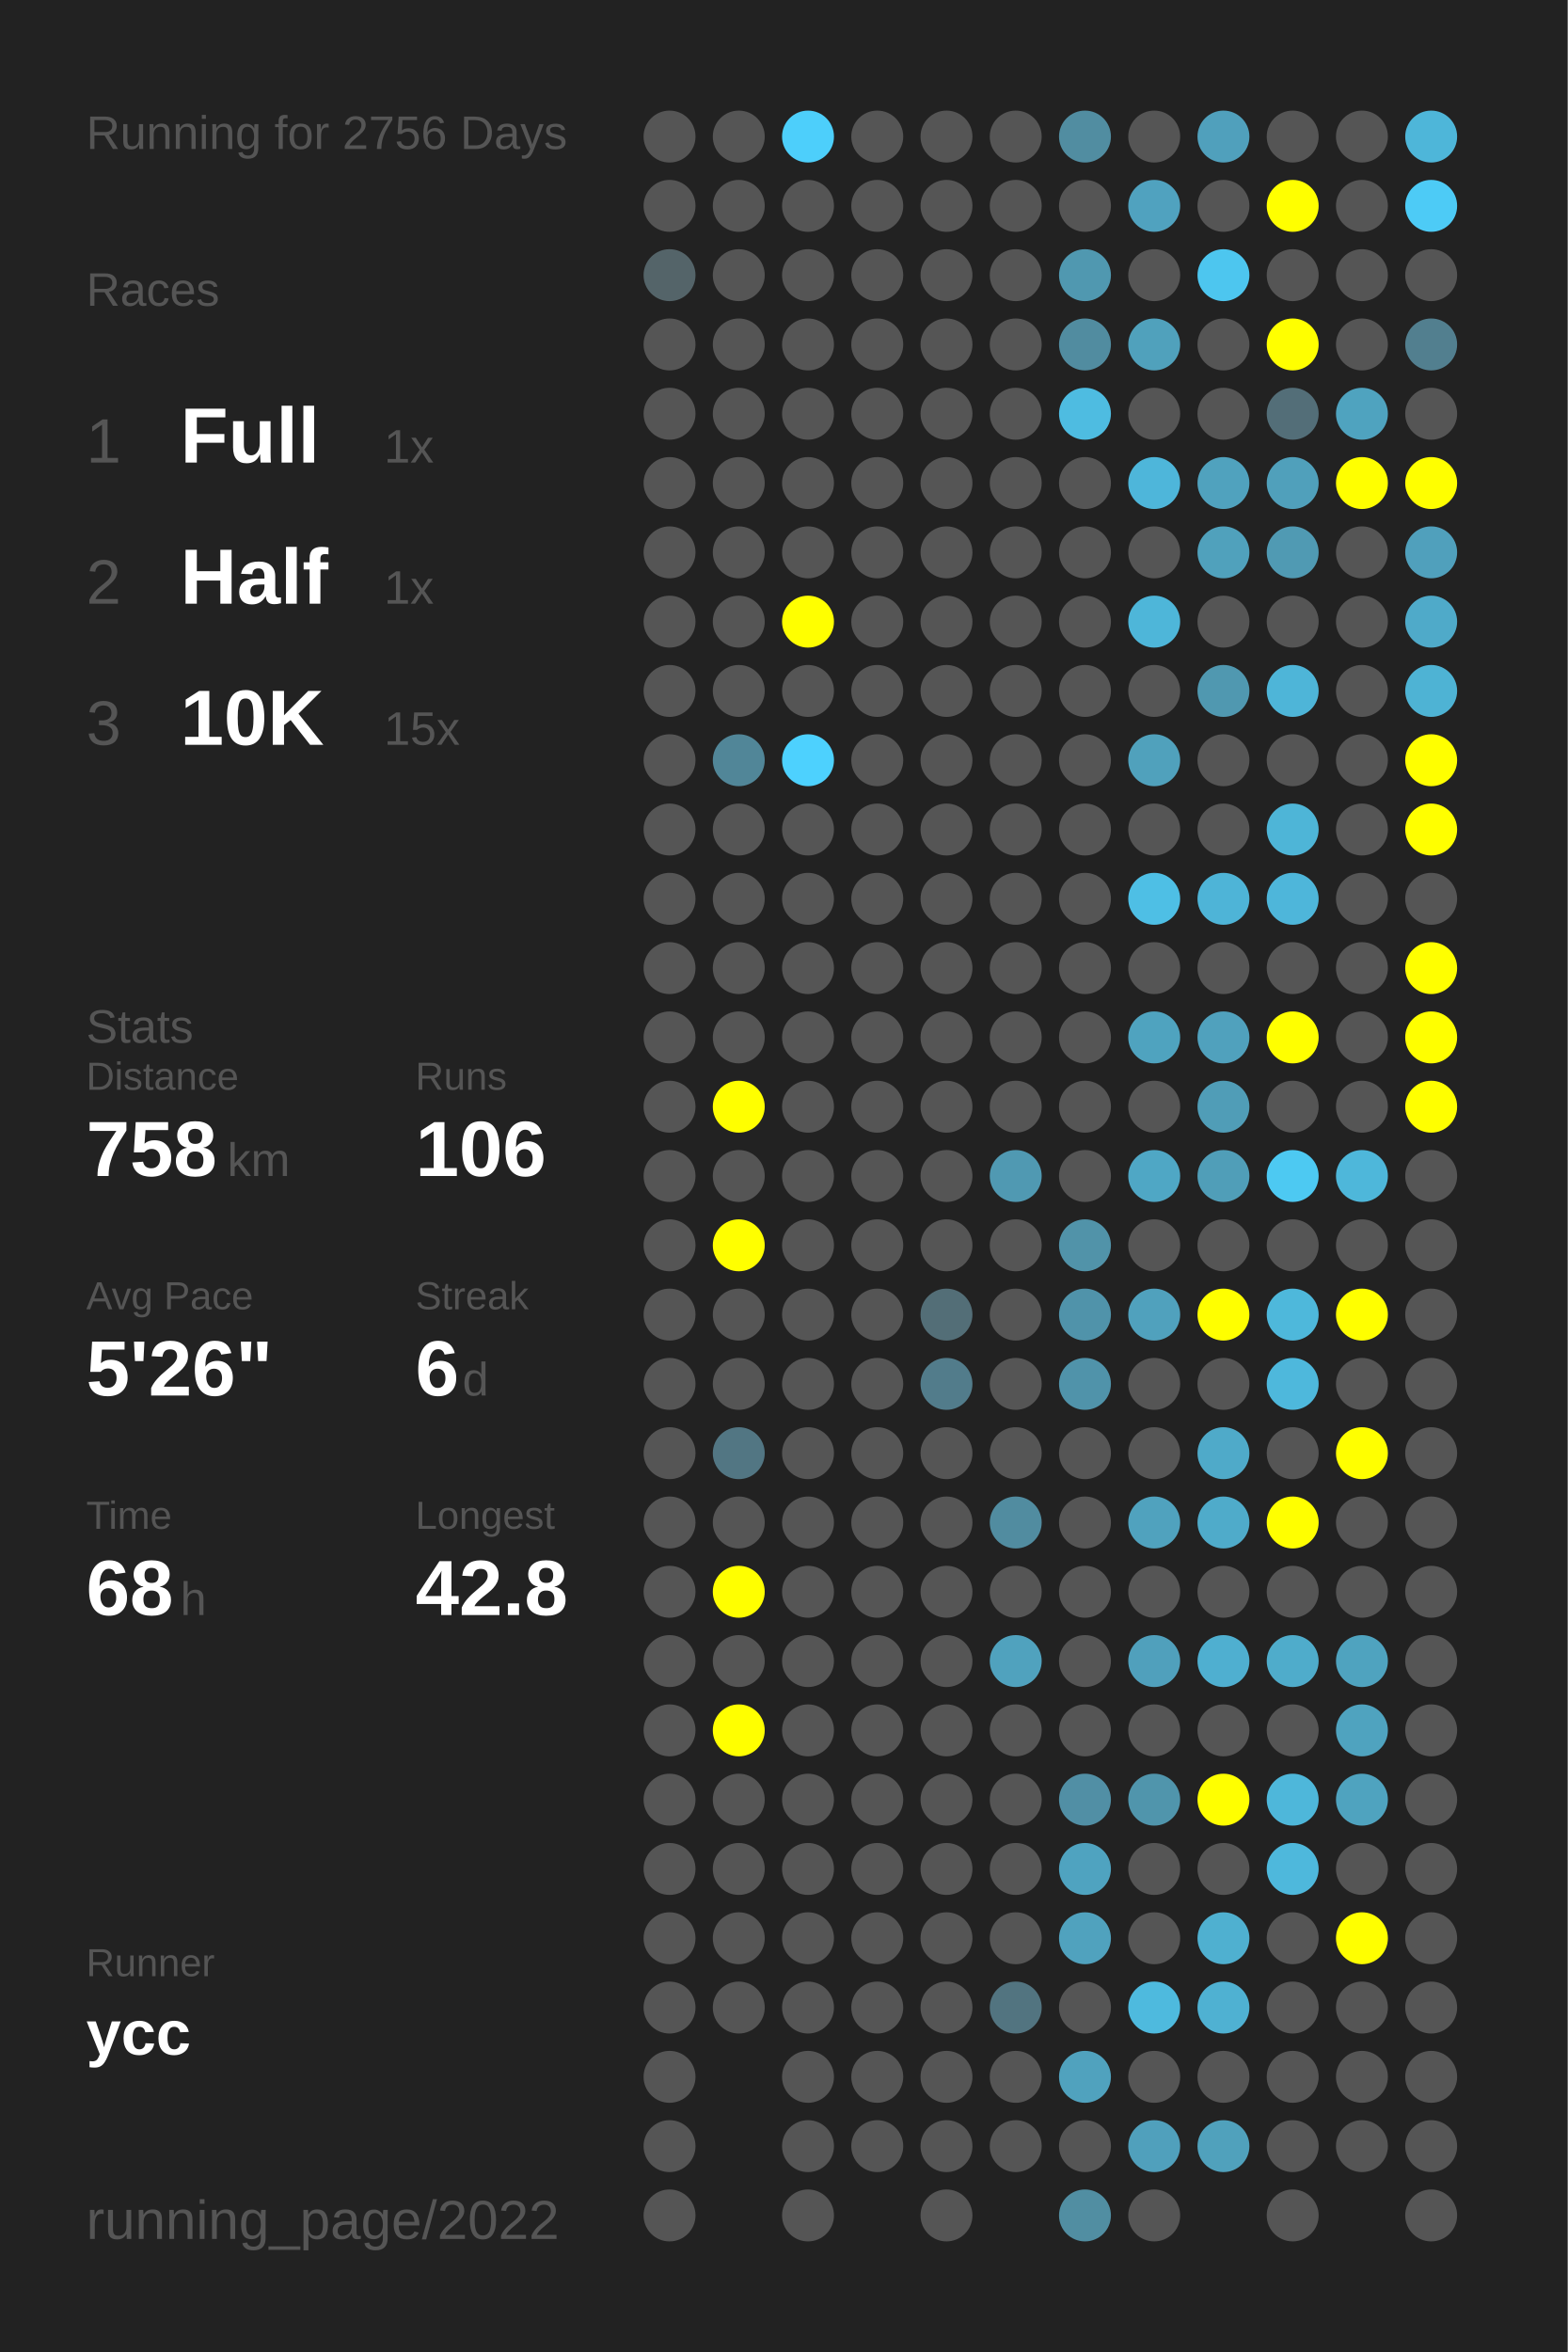
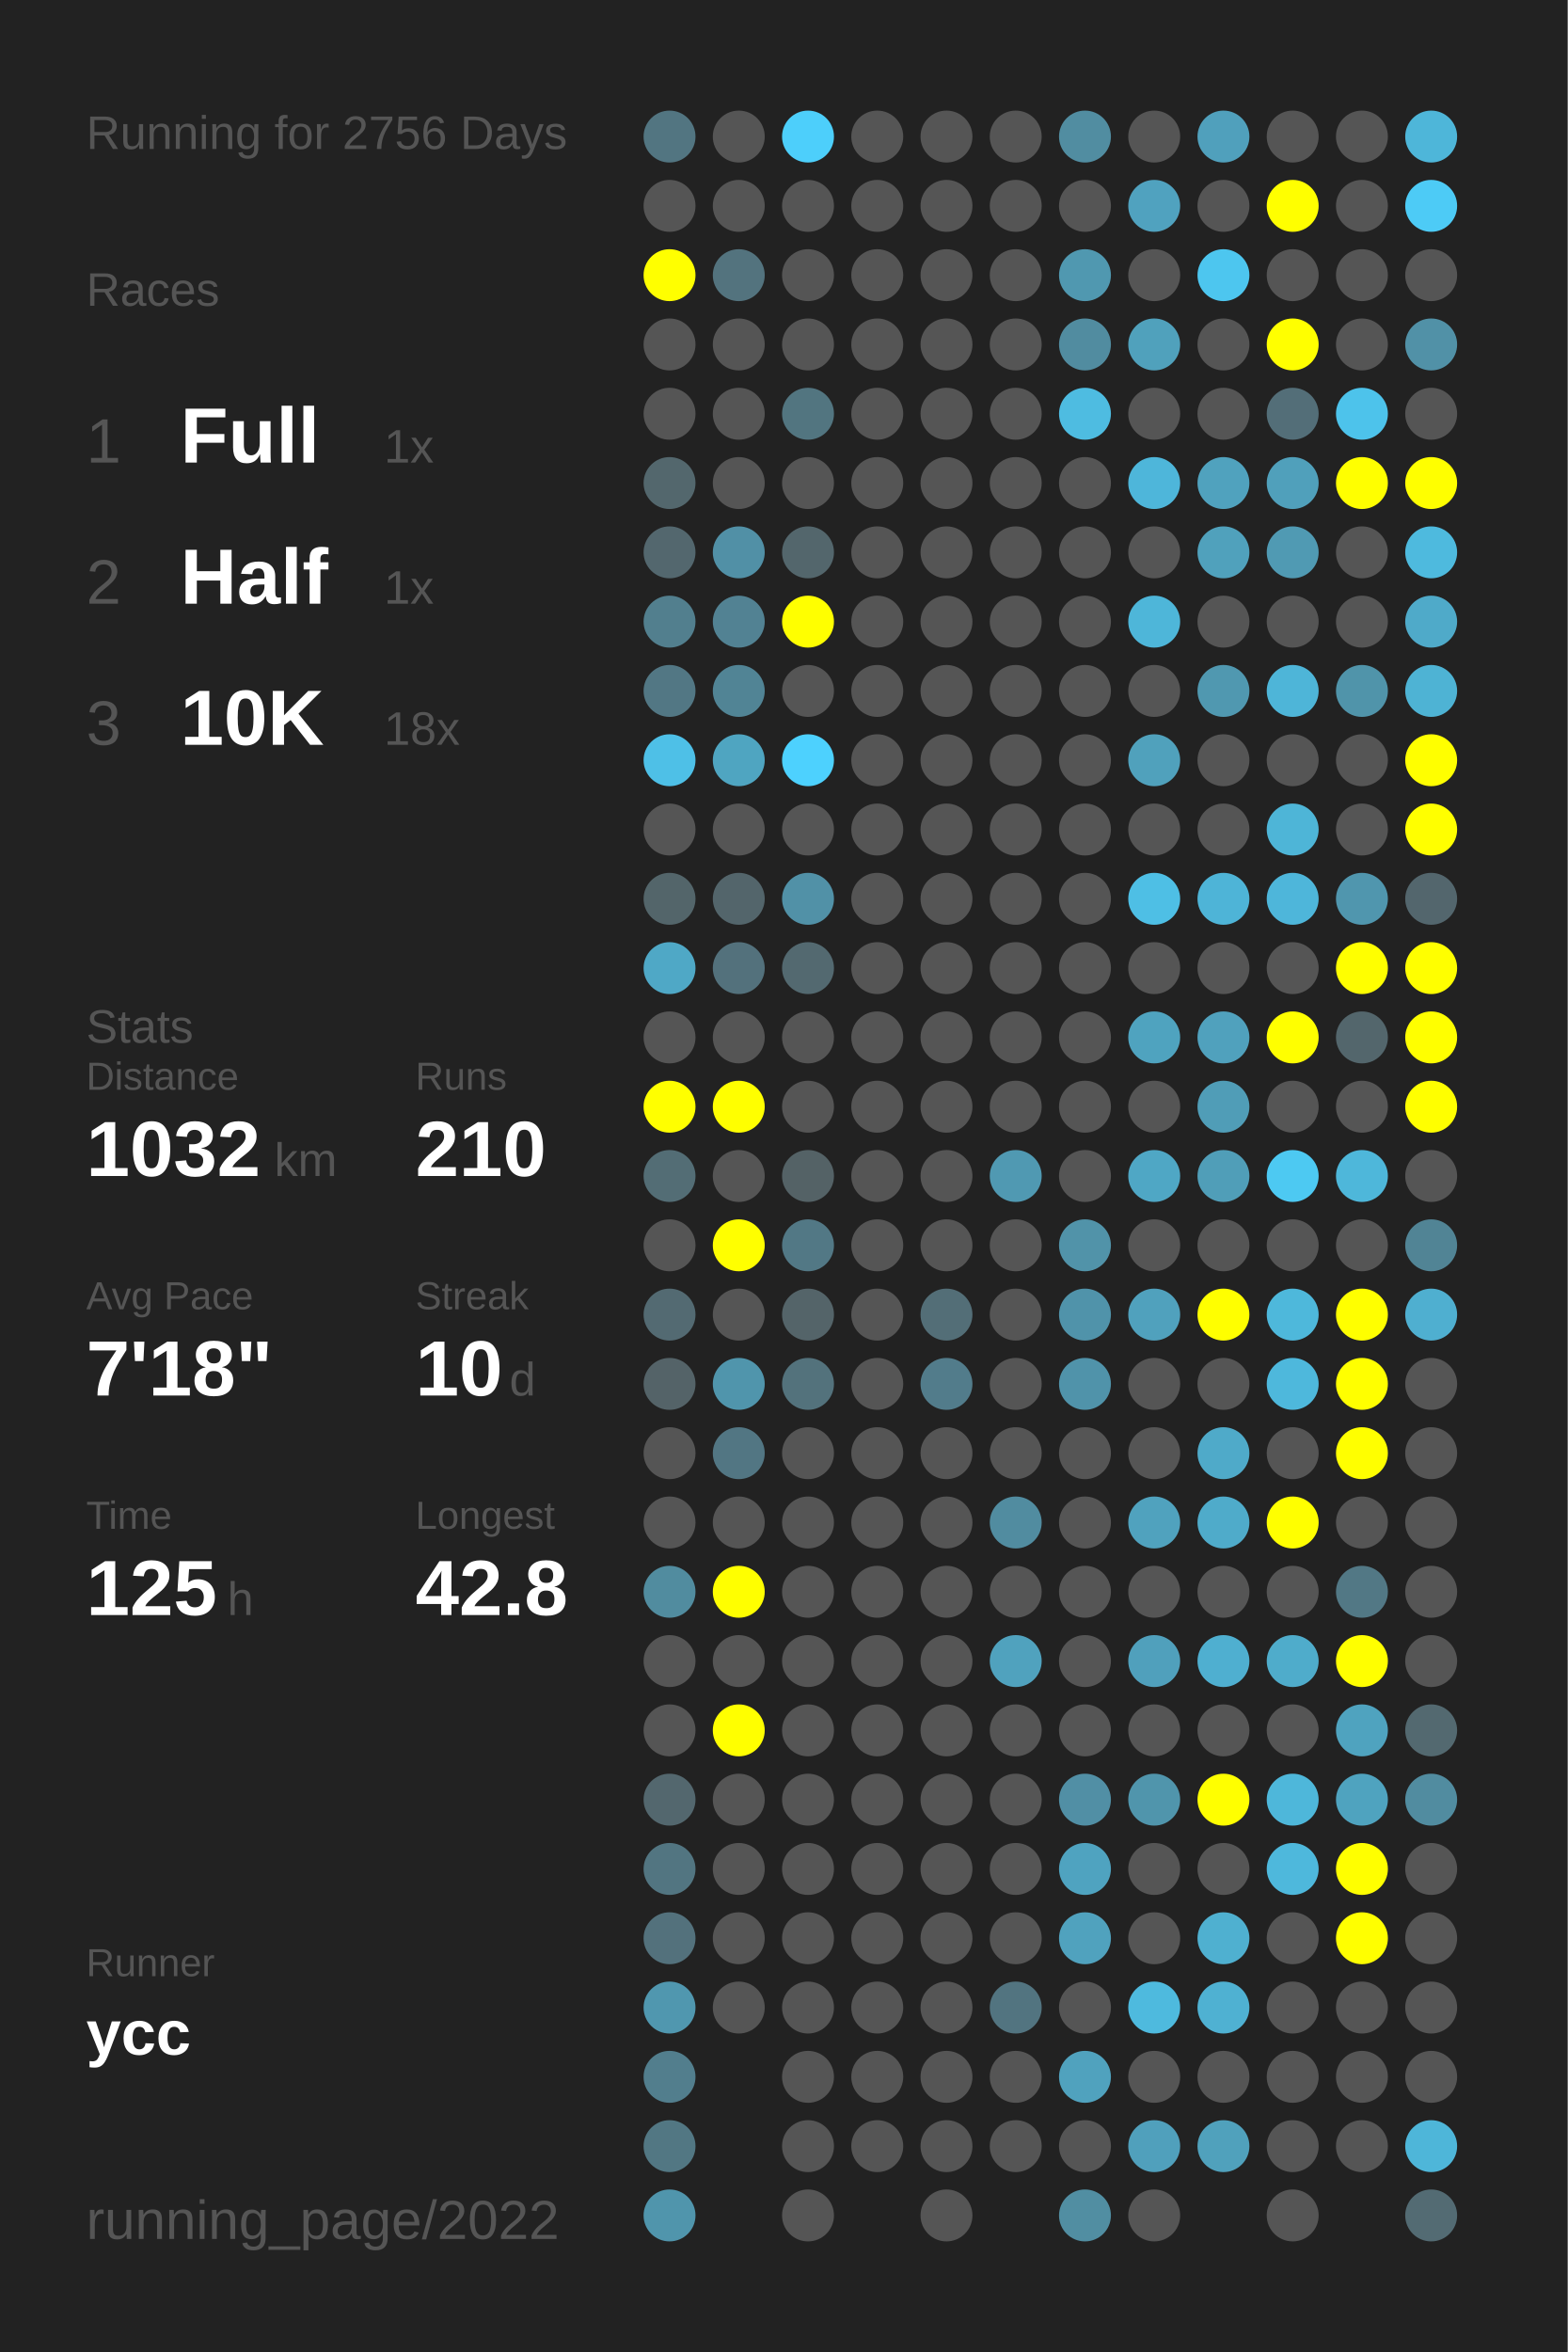
<svg xmlns="http://www.w3.org/2000/svg" baseProfile="full" height="300mm" version="1.1" viewBox="0,0,200,300" width="200mm">
  <defs />
  <rect fill="#222222" height="300" width="200" x="0" y="0" />
  <text fill="#555555" style="font-size:6px; font-family:Arial;" x="11" y="19">Running for 2756 Days</text>
  <text fill="#555555" style="font-size:6px; font-family:Arial;" x="11" y="39">Races</text>
  <text fill="#555555" style="font-size:8px; font-family:Arial;" x="11" y="59">1</text>
  <text fill="#FFFFFF" style="font-size:10px; font-family:Arial; font-weight:bold;" x="23" y="59">Full</text>
  <text fill="#555555" style="font-size:6px; font-family:Arial;" x="49" y="59">1x</text>
  <text fill="#555555" style="font-size:8px; font-family:Arial;" x="11" y="77">2</text>
  <text fill="#FFFFFF" style="font-size:10px; font-family:Arial; font-weight:bold;" x="23" y="77">Half</text>
  <text fill="#555555" style="font-size:6px; font-family:Arial;" x="49" y="77">1x</text>
  <text fill="#555555" style="font-size:8px; font-family:Arial;" x="11" y="95">3</text>
  <text fill="#FFFFFF" style="font-size:10px; font-family:Arial; font-weight:bold;" x="23" y="95">10K</text>
-   <text fill="#555555" style="font-size:6px; font-family:Arial;" x="49" y="95">15x</text>
+   <text fill="#555555" style="font-size:6px; font-family:Arial;" x="49" y="95">18x</text>
  <text fill="#555555" style="font-size:6px; font-family:Arial;" x="11" y="133">Stats</text>
  <text fill="#555555" style="font-size:5px; font-family:Arial;" x="11" y="139">Distance</text>
-   <text fill="#FFFFFF" style="font-size:10px; font-family:Arial; font-weight:bold;" x="11" y="150">758</text>
-   <text fill="#555555" style="font-size:6px; font-family:Arial;" x="29" y="150">km</text>
+   <text fill="#FFFFFF" style="font-size:10px; font-family:Arial; font-weight:bold;" x="11" y="150">1032</text>
+   <text fill="#555555" style="font-size:6px; font-family:Arial;" x="35" y="150">km</text>
  <text fill="#555555" style="font-size:5px; font-family:Arial;" x="53" y="139">Runs</text>
-   <text fill="#FFFFFF" style="font-size:10px; font-family:Arial; font-weight:bold;" x="53" y="150">106</text>
+   <text fill="#FFFFFF" style="font-size:10px; font-family:Arial; font-weight:bold;" x="53" y="150">210</text>
  <text fill="#555555" style="font-size:5px; font-family:Arial;" x="11" y="167">Avg Pace</text>
-   <text fill="#FFFFFF" style="font-size:10px; font-family:Arial; font-weight:bold;" x="11" y="178">5'26"</text>
+   <text fill="#FFFFFF" style="font-size:10px; font-family:Arial; font-weight:bold;" x="11" y="178">7'18"</text>
  <text fill="#555555" style="font-size:5px; font-family:Arial;" x="53" y="167">Streak</text>
-   <text fill="#FFFFFF" style="font-size:10px; font-family:Arial; font-weight:bold;" x="53" y="178">6</text>
-   <text fill="#555555" style="font-size:6px; font-family:Arial;" x="59" y="178">d</text>
+   <text fill="#FFFFFF" style="font-size:10px; font-family:Arial; font-weight:bold;" x="53" y="178">10</text>
+   <text fill="#555555" style="font-size:6px; font-family:Arial;" x="65" y="178">d</text>
  <text fill="#555555" style="font-size:5px; font-family:Arial;" x="11" y="195">Time</text>
-   <text fill="#FFFFFF" style="font-size:10px; font-family:Arial; font-weight:bold;" x="11" y="206">68</text>
-   <text fill="#555555" style="font-size:6px; font-family:Arial;" x="23" y="206">h</text>
+   <text fill="#FFFFFF" style="font-size:10px; font-family:Arial; font-weight:bold;" x="11" y="206">125</text>
+   <text fill="#555555" style="font-size:6px; font-family:Arial;" x="29" y="206">h</text>
  <text fill="#555555" style="font-size:5px; font-family:Arial;" x="53" y="195">Longest</text>
  <text fill="#FFFFFF" style="font-size:10px; font-family:Arial; font-weight:bold;" x="53" y="206">42.8</text>
  <text fill="#555555" style="font-size:5px; font-family:Arial;" x="11" y="252.065">Runner</text>
  <text fill="#FFFFFF" style="font-size:8px; font-family:Arial; font-weight:bold;" x="11" y="262.065">ycc</text>
  <text fill="#555555" style="font-size:7px; font-family:Arial;" x="11" y="285.581">running_page/2022</text>
-   <circle cx="85.417" cy="17.419" fill="#555555" r="3.312" />
+   <circle cx="85.417" cy="17.419" fill="#527581" r="3.312" />
  <circle cx="85.417" cy="26.258" fill="#555555" r="3.312" />
-   <circle cx="85.417" cy="35.097" fill="#546469" r="3.312" />
+   <circle cx="85.417" cy="35.097" fill="#FFFF00" r="3.312" />
  <circle cx="85.417" cy="43.935" fill="#555555" r="3.312" />
  <circle cx="85.417" cy="52.774" fill="#555555" r="3.312" />
-   <circle cx="85.417" cy="61.613" fill="#555555" r="3.312" />
-   <circle cx="85.417" cy="70.452" fill="#555555" r="3.312" />
-   <circle cx="85.417" cy="79.29" fill="#555555" r="3.312" />
-   <circle cx="85.417" cy="88.129" fill="#555555" r="3.312" />
-   <circle cx="85.417" cy="96.968" fill="#555555" r="3.312" />
+   <circle cx="85.417" cy="61.613" fill="#53676d" r="3.312" />
+   <circle cx="85.417" cy="70.452" fill="#53676e" r="3.312" />
+   <circle cx="85.417" cy="79.29" fill="#527f8e" r="3.312" />
+   <circle cx="85.417" cy="88.129" fill="#527784" r="3.312" />
+   <circle cx="85.417" cy="96.968" fill="#4ec0e7" r="3.312" />
  <circle cx="85.417" cy="105.806" fill="#555555" r="3.312" />
-   <circle cx="85.417" cy="114.645" fill="#555555" r="3.312" />
-   <circle cx="85.417" cy="123.484" fill="#555555" r="3.312" />
+   <circle cx="85.417" cy="114.645" fill="#53656a" r="3.312" />
+   <circle cx="85.417" cy="123.484" fill="#4fa8c6" r="3.312" />
  <circle cx="85.417" cy="132.323" fill="#555555" r="3.312" />
-   <circle cx="85.417" cy="141.161" fill="#555555" r="3.312" />
-   <circle cx="85.417" cy="150" fill="#555555" r="3.312" />
+   <circle cx="85.417" cy="141.161" fill="#FFFF00" r="3.312" />
+   <circle cx="85.417" cy="150" fill="#536d75" r="3.312" />
  <circle cx="85.417" cy="158.839" fill="#555555" r="3.312" />
-   <circle cx="85.417" cy="167.677" fill="#555555" r="3.312" />
-   <circle cx="85.417" cy="176.516" fill="#555555" r="3.312" />
+   <circle cx="85.417" cy="167.677" fill="#536a72" r="3.312" />
+   <circle cx="85.417" cy="176.516" fill="#546368" r="3.312" />
  <circle cx="85.417" cy="185.355" fill="#555555" r="3.312" />
  <circle cx="85.417" cy="194.194" fill="#555555" r="3.312" />
-   <circle cx="85.417" cy="203.032" fill="#555555" r="3.312" />
+   <circle cx="85.417" cy="203.032" fill="#518c9f" r="3.312" />
  <circle cx="85.417" cy="211.871" fill="#555555" r="3.312" />
  <circle cx="85.417" cy="220.71" fill="#555555" r="3.312" />
-   <circle cx="85.417" cy="229.548" fill="#555555" r="3.312" />
-   <circle cx="85.417" cy="238.387" fill="#555555" r="3.312" />
-   <circle cx="85.417" cy="247.226" fill="#555555" r="3.312" />
-   <circle cx="85.417" cy="256.065" fill="#555555" r="3.312" />
-   <circle cx="85.417" cy="264.903" fill="#555555" r="3.312" />
-   <circle cx="85.417" cy="273.742" fill="#555555" r="3.312" />
-   <circle cx="85.417" cy="282.581" fill="#555555" r="3.312" />
+   <circle cx="85.417" cy="229.548" fill="#53676e" r="3.312" />
+   <circle cx="85.417" cy="238.387" fill="#527581" r="3.312" />
+   <circle cx="85.417" cy="247.226" fill="#53717c" r="3.312" />
+   <circle cx="85.417" cy="256.065" fill="#5097af" r="3.312" />
+   <circle cx="85.417" cy="264.903" fill="#527e8d" r="3.312" />
+   <circle cx="85.417" cy="273.742" fill="#527783" r="3.312" />
+   <circle cx="85.417" cy="282.581" fill="#5095ac" r="3.312" />
  <circle cx="94.25" cy="17.419" fill="#555555" r="3.312" />
  <circle cx="94.25" cy="26.258" fill="#555555" r="3.312" />
-   <circle cx="94.25" cy="35.097" fill="#555555" r="3.312" />
+   <circle cx="94.25" cy="35.097" fill="#53737e" r="3.312" />
  <circle cx="94.25" cy="43.935" fill="#555555" r="3.312" />
  <circle cx="94.25" cy="52.774" fill="#555555" r="3.312" />
  <circle cx="94.25" cy="61.613" fill="#555555" r="3.312" />
-   <circle cx="94.25" cy="70.452" fill="#555555" r="3.312" />
-   <circle cx="94.25" cy="79.29" fill="#555555" r="3.312" />
-   <circle cx="94.25" cy="88.129" fill="#555555" r="3.312" />
-   <circle cx="94.25" cy="96.968" fill="#518698" r="3.312" />
+   <circle cx="94.25" cy="70.452" fill="#5190a6" r="3.312" />
+   <circle cx="94.25" cy="79.29" fill="#528293" r="3.312" />
+   <circle cx="94.25" cy="88.129" fill="#518495" r="3.312" />
+   <circle cx="94.25" cy="96.968" fill="#4fa5c1" r="3.312" />
  <circle cx="94.25" cy="105.806" fill="#555555" r="3.312" />
-   <circle cx="94.25" cy="114.645" fill="#555555" r="3.312" />
-   <circle cx="94.25" cy="123.484" fill="#555555" r="3.312" />
+   <circle cx="94.25" cy="114.645" fill="#53656b" r="3.312" />
+   <circle cx="94.25" cy="123.484" fill="#53717c" r="3.312" />
  <circle cx="94.25" cy="132.323" fill="#555555" r="3.312" />
  <circle cx="94.25" cy="141.161" fill="#FFFF00" r="3.312" />
  <circle cx="94.25" cy="150" fill="#555555" r="3.312" />
  <circle cx="94.25" cy="158.839" fill="#FFFF00" r="3.312" />
  <circle cx="94.25" cy="167.677" fill="#555555" r="3.312" />
-   <circle cx="94.25" cy="176.516" fill="#555555" r="3.312" />
+   <circle cx="94.25" cy="176.516" fill="#5095ac" r="3.312" />
  <circle cx="94.25" cy="185.355" fill="#527683" r="3.312" />
  <circle cx="94.25" cy="194.194" fill="#555555" r="3.312" />
  <circle cx="94.25" cy="203.032" fill="#FFFF00" r="3.312" />
  <circle cx="94.25" cy="211.871" fill="#555555" r="3.312" />
  <circle cx="94.25" cy="220.71" fill="#FFFF00" r="3.312" />
  <circle cx="94.25" cy="229.548" fill="#555555" r="3.312" />
  <circle cx="94.25" cy="238.387" fill="#555555" r="3.312" />
  <circle cx="94.25" cy="247.226" fill="#555555" r="3.312" />
  <circle cx="94.25" cy="256.065" fill="#555555" r="3.312" />
  <circle cx="103.083" cy="17.419" fill="#4dcffb" r="3.312" />
  <circle cx="103.083" cy="26.258" fill="#555555" r="3.312" />
  <circle cx="103.083" cy="35.097" fill="#555555" r="3.312" />
  <circle cx="103.083" cy="43.935" fill="#555555" r="3.312" />
-   <circle cx="103.083" cy="52.774" fill="#555555" r="3.312" />
+   <circle cx="103.083" cy="52.774" fill="#527580" r="3.312" />
  <circle cx="103.083" cy="61.613" fill="#555555" r="3.312" />
-   <circle cx="103.083" cy="70.452" fill="#555555" r="3.312" />
+   <circle cx="103.083" cy="70.452" fill="#53666c" r="3.312" />
  <circle cx="103.083" cy="79.29" fill="#FFFF00" r="3.312" />
  <circle cx="103.083" cy="88.129" fill="#555555" r="3.312" />
  <circle cx="103.083" cy="96.968" fill="#4dd1fe" r="3.312" />
  <circle cx="103.083" cy="105.806" fill="#555555" r="3.312" />
-   <circle cx="103.083" cy="114.645" fill="#555555" r="3.312" />
-   <circle cx="103.083" cy="123.484" fill="#555555" r="3.312" />
+   <circle cx="103.083" cy="114.645" fill="#5191a7" r="3.312" />
+   <circle cx="103.083" cy="123.484" fill="#536970" r="3.312" />
  <circle cx="103.083" cy="132.323" fill="#555555" r="3.312" />
  <circle cx="103.083" cy="141.161" fill="#555555" r="3.312" />
-   <circle cx="103.083" cy="150" fill="#555555" r="3.312" />
-   <circle cx="103.083" cy="158.839" fill="#555555" r="3.312" />
-   <circle cx="103.083" cy="167.677" fill="#555555" r="3.312" />
-   <circle cx="103.083" cy="176.516" fill="#555555" r="3.312" />
+   <circle cx="103.083" cy="150" fill="#546266" r="3.312" />
+   <circle cx="103.083" cy="158.839" fill="#527885" r="3.312" />
+   <circle cx="103.083" cy="167.677" fill="#546469" r="3.312" />
+   <circle cx="103.083" cy="176.516" fill="#53727c" r="3.312" />
  <circle cx="103.083" cy="185.355" fill="#555555" r="3.312" />
  <circle cx="103.083" cy="194.194" fill="#555555" r="3.312" />
  <circle cx="103.083" cy="203.032" fill="#555555" r="3.312" />
  <circle cx="103.083" cy="211.871" fill="#555555" r="3.312" />
  <circle cx="103.083" cy="220.71" fill="#555555" r="3.312" />
  <circle cx="103.083" cy="229.548" fill="#555555" r="3.312" />
  <circle cx="103.083" cy="238.387" fill="#555555" r="3.312" />
  <circle cx="103.083" cy="247.226" fill="#555555" r="3.312" />
  <circle cx="103.083" cy="256.065" fill="#555555" r="3.312" />
  <circle cx="103.083" cy="264.903" fill="#555555" r="3.312" />
  <circle cx="103.083" cy="273.742" fill="#555555" r="3.312" />
  <circle cx="103.083" cy="282.581" fill="#555555" r="3.312" />
  <circle cx="111.917" cy="17.419" fill="#555555" r="3.312" />
  <circle cx="111.917" cy="26.258" fill="#555555" r="3.312" />
  <circle cx="111.917" cy="35.097" fill="#555555" r="3.312" />
  <circle cx="111.917" cy="43.935" fill="#555555" r="3.312" />
  <circle cx="111.917" cy="52.774" fill="#555555" r="3.312" />
  <circle cx="111.917" cy="61.613" fill="#555555" r="3.312" />
  <circle cx="111.917" cy="70.452" fill="#555555" r="3.312" />
  <circle cx="111.917" cy="79.29" fill="#555555" r="3.312" />
  <circle cx="111.917" cy="88.129" fill="#555555" r="3.312" />
  <circle cx="111.917" cy="96.968" fill="#555555" r="3.312" />
  <circle cx="111.917" cy="105.806" fill="#555555" r="3.312" />
  <circle cx="111.917" cy="114.645" fill="#555555" r="3.312" />
  <circle cx="111.917" cy="123.484" fill="#555555" r="3.312" />
  <circle cx="111.917" cy="132.323" fill="#555555" r="3.312" />
  <circle cx="111.917" cy="141.161" fill="#555555" r="3.312" />
  <circle cx="111.917" cy="150" fill="#555555" r="3.312" />
  <circle cx="111.917" cy="158.839" fill="#555555" r="3.312" />
  <circle cx="111.917" cy="167.677" fill="#555555" r="3.312" />
  <circle cx="111.917" cy="176.516" fill="#555555" r="3.312" />
  <circle cx="111.917" cy="185.355" fill="#555555" r="3.312" />
  <circle cx="111.917" cy="194.194" fill="#555555" r="3.312" />
  <circle cx="111.917" cy="203.032" fill="#555555" r="3.312" />
  <circle cx="111.917" cy="211.871" fill="#555555" r="3.312" />
  <circle cx="111.917" cy="220.71" fill="#555555" r="3.312" />
  <circle cx="111.917" cy="229.548" fill="#555555" r="3.312" />
  <circle cx="111.917" cy="238.387" fill="#555555" r="3.312" />
  <circle cx="111.917" cy="247.226" fill="#555555" r="3.312" />
  <circle cx="111.917" cy="256.065" fill="#555555" r="3.312" />
  <circle cx="111.917" cy="264.903" fill="#555555" r="3.312" />
  <circle cx="111.917" cy="273.742" fill="#555555" r="3.312" />
  <circle cx="120.75" cy="17.419" fill="#555555" r="3.312" />
  <circle cx="120.75" cy="26.258" fill="#555555" r="3.312" />
  <circle cx="120.75" cy="35.097" fill="#555555" r="3.312" />
  <circle cx="120.75" cy="43.935" fill="#555555" r="3.312" />
  <circle cx="120.75" cy="52.774" fill="#555555" r="3.312" />
  <circle cx="120.75" cy="61.613" fill="#555555" r="3.312" />
  <circle cx="120.75" cy="70.452" fill="#555555" r="3.312" />
  <circle cx="120.75" cy="79.29" fill="#555555" r="3.312" />
  <circle cx="120.75" cy="88.129" fill="#555555" r="3.312" />
  <circle cx="120.75" cy="96.968" fill="#555555" r="3.312" />
  <circle cx="120.75" cy="105.806" fill="#555555" r="3.312" />
  <circle cx="120.75" cy="114.645" fill="#555555" r="3.312" />
  <circle cx="120.75" cy="123.484" fill="#555555" r="3.312" />
  <circle cx="120.75" cy="132.323" fill="#555555" r="3.312" />
  <circle cx="120.75" cy="141.161" fill="#555555" r="3.312" />
  <circle cx="120.75" cy="150" fill="#555555" r="3.312" />
  <circle cx="120.75" cy="158.839" fill="#555555" r="3.312" />
  <circle cx="120.75" cy="167.677" fill="#536e77" r="3.312" />
  <circle cx="120.75" cy="176.516" fill="#527c8b" r="3.312" />
  <circle cx="120.75" cy="185.355" fill="#555555" r="3.312" />
  <circle cx="120.75" cy="194.194" fill="#555555" r="3.312" />
  <circle cx="120.75" cy="203.032" fill="#555555" r="3.312" />
  <circle cx="120.75" cy="211.871" fill="#555555" r="3.312" />
  <circle cx="120.75" cy="220.71" fill="#555555" r="3.312" />
  <circle cx="120.75" cy="229.548" fill="#555555" r="3.312" />
  <circle cx="120.75" cy="238.387" fill="#555555" r="3.312" />
  <circle cx="120.75" cy="247.226" fill="#555555" r="3.312" />
  <circle cx="120.75" cy="256.065" fill="#555555" r="3.312" />
  <circle cx="120.75" cy="264.903" fill="#555555" r="3.312" />
  <circle cx="120.75" cy="273.742" fill="#555555" r="3.312" />
  <circle cx="120.75" cy="282.581" fill="#555555" r="3.312" />
  <circle cx="129.583" cy="17.419" fill="#555555" r="3.312" />
  <circle cx="129.583" cy="26.258" fill="#555555" r="3.312" />
  <circle cx="129.583" cy="35.097" fill="#555555" r="3.312" />
  <circle cx="129.583" cy="43.935" fill="#555555" r="3.312" />
  <circle cx="129.583" cy="52.774" fill="#555555" r="3.312" />
  <circle cx="129.583" cy="61.613" fill="#555555" r="3.312" />
  <circle cx="129.583" cy="70.452" fill="#555555" r="3.312" />
  <circle cx="129.583" cy="79.29" fill="#555555" r="3.312" />
  <circle cx="129.583" cy="88.129" fill="#555555" r="3.312" />
  <circle cx="129.583" cy="96.968" fill="#555555" r="3.312" />
  <circle cx="129.583" cy="105.806" fill="#555555" r="3.312" />
  <circle cx="129.583" cy="114.645" fill="#555555" r="3.312" />
  <circle cx="129.583" cy="123.484" fill="#555555" r="3.312" />
  <circle cx="129.583" cy="132.323" fill="#555555" r="3.312" />
  <circle cx="129.583" cy="141.161" fill="#555555" r="3.312" />
  <circle cx="129.583" cy="150" fill="#5099b2" r="3.312" />
  <circle cx="129.583" cy="158.839" fill="#555555" r="3.312" />
  <circle cx="129.583" cy="167.677" fill="#555555" r="3.312" />
  <circle cx="129.583" cy="176.516" fill="#555555" r="3.312" />
  <circle cx="129.583" cy="185.355" fill="#555555" r="3.312" />
  <circle cx="129.583" cy="194.194" fill="#518ca0" r="3.312" />
  <circle cx="129.583" cy="203.032" fill="#555555" r="3.312" />
  <circle cx="129.583" cy="211.871" fill="#50a2be" r="3.312" />
  <circle cx="129.583" cy="220.71" fill="#555555" r="3.312" />
  <circle cx="129.583" cy="229.548" fill="#555555" r="3.312" />
  <circle cx="129.583" cy="238.387" fill="#555555" r="3.312" />
  <circle cx="129.583" cy="247.226" fill="#555555" r="3.312" />
  <circle cx="129.583" cy="256.065" fill="#527480" r="3.312" />
  <circle cx="129.583" cy="264.903" fill="#555555" r="3.312" />
  <circle cx="129.583" cy="273.742" fill="#555555" r="3.312" />
  <circle cx="138.417" cy="17.419" fill="#518da1" r="3.312" />
  <circle cx="138.417" cy="26.258" fill="#555555" r="3.312" />
  <circle cx="138.417" cy="35.097" fill="#5098b0" r="3.312" />
  <circle cx="138.417" cy="43.935" fill="#518ca0" r="3.312" />
  <circle cx="138.417" cy="52.774" fill="#4ebce1" r="3.312" />
  <circle cx="138.417" cy="61.613" fill="#555555" r="3.312" />
  <circle cx="138.417" cy="70.452" fill="#555555" r="3.312" />
  <circle cx="138.417" cy="79.29" fill="#555555" r="3.312" />
  <circle cx="138.417" cy="88.129" fill="#555555" r="3.312" />
  <circle cx="138.417" cy="96.968" fill="#555555" r="3.312" />
  <circle cx="138.417" cy="105.806" fill="#555555" r="3.312" />
  <circle cx="138.417" cy="114.645" fill="#555555" r="3.312" />
  <circle cx="138.417" cy="123.484" fill="#555555" r="3.312" />
  <circle cx="138.417" cy="132.323" fill="#555555" r="3.312" />
  <circle cx="138.417" cy="141.161" fill="#555555" r="3.312" />
  <circle cx="138.417" cy="150" fill="#555555" r="3.312" />
  <circle cx="138.417" cy="158.839" fill="#5193a9" r="3.312" />
  <circle cx="138.417" cy="167.677" fill="#5093aa" r="3.312" />
  <circle cx="138.417" cy="176.516" fill="#5093aa" r="3.312" />
  <circle cx="138.417" cy="185.355" fill="#555555" r="3.312" />
  <circle cx="138.417" cy="194.194" fill="#555555" r="3.312" />
  <circle cx="138.417" cy="203.032" fill="#555555" r="3.312" />
  <circle cx="138.417" cy="211.871" fill="#555555" r="3.312" />
  <circle cx="138.417" cy="220.71" fill="#555555" r="3.312" />
  <circle cx="138.417" cy="229.548" fill="#518fa5" r="3.312" />
  <circle cx="138.417" cy="238.387" fill="#4fa3c0" r="3.312" />
  <circle cx="138.417" cy="247.226" fill="#50a2be" r="3.312" />
  <circle cx="138.417" cy="256.065" fill="#555555" r="3.312" />
  <circle cx="138.417" cy="264.903" fill="#50a2be" r="3.312" />
  <circle cx="138.417" cy="273.742" fill="#555555" r="3.312" />
  <circle cx="138.417" cy="282.581" fill="#518ea2" r="3.312" />
  <circle cx="147.25" cy="17.419" fill="#555555" r="3.312" />
  <circle cx="147.25" cy="26.258" fill="#50a2bf" r="3.312" />
  <circle cx="147.25" cy="35.097" fill="#555555" r="3.312" />
  <circle cx="147.25" cy="43.935" fill="#50a1bc" r="3.312" />
  <circle cx="147.25" cy="52.774" fill="#555555" r="3.312" />
  <circle cx="147.25" cy="61.613" fill="#4eb6da" r="3.312" />
  <circle cx="147.25" cy="70.452" fill="#555555" r="3.312" />
  <circle cx="147.25" cy="79.29" fill="#4eb6d9" r="3.312" />
  <circle cx="147.25" cy="88.129" fill="#555555" r="3.312" />
  <circle cx="147.25" cy="96.968" fill="#50a1bc" r="3.312" />
  <circle cx="147.25" cy="105.806" fill="#555555" r="3.312" />
  <circle cx="147.25" cy="114.645" fill="#4ebfe5" r="3.312" />
  <circle cx="147.25" cy="123.484" fill="#555555" r="3.312" />
  <circle cx="147.25" cy="132.323" fill="#4fa3bf" r="3.312" />
  <circle cx="147.25" cy="141.161" fill="#555555" r="3.312" />
  <circle cx="147.25" cy="150" fill="#4fa7c5" r="3.312" />
  <circle cx="147.25" cy="158.839" fill="#555555" r="3.312" />
  <circle cx="147.25" cy="167.677" fill="#50a1bd" r="3.312" />
  <circle cx="147.25" cy="176.516" fill="#555555" r="3.312" />
  <circle cx="147.25" cy="185.355" fill="#555555" r="3.312" />
  <circle cx="147.25" cy="194.194" fill="#50a2be" r="3.312" />
  <circle cx="147.25" cy="203.032" fill="#555555" r="3.312" />
  <circle cx="147.25" cy="211.871" fill="#50a0bc" r="3.312" />
  <circle cx="147.25" cy="220.71" fill="#555555" r="3.312" />
  <circle cx="147.25" cy="229.548" fill="#5095ac" r="3.312" />
  <circle cx="147.25" cy="238.387" fill="#555555" r="3.312" />
  <circle cx="147.25" cy="247.226" fill="#555555" r="3.312" />
  <circle cx="147.25" cy="256.065" fill="#4ebade" r="3.312" />
  <circle cx="147.25" cy="264.903" fill="#555555" r="3.312" />
  <circle cx="147.25" cy="273.742" fill="#50a0bc" r="3.312" />
  <circle cx="147.25" cy="282.581" fill="#555555" r="3.312" />
  <circle cx="156.083" cy="17.419" fill="#50a0bc" r="3.312" />
  <circle cx="156.083" cy="26.258" fill="#555555" r="3.312" />
  <circle cx="156.083" cy="35.097" fill="#4dc6ef" r="3.312" />
  <circle cx="156.083" cy="43.935" fill="#555555" r="3.312" />
  <circle cx="156.083" cy="52.774" fill="#555555" r="3.312" />
  <circle cx="156.083" cy="61.613" fill="#50a2be" r="3.312" />
  <circle cx="156.083" cy="70.452" fill="#50a1bc" r="3.312" />
  <circle cx="156.083" cy="79.29" fill="#555555" r="3.312" />
  <circle cx="156.083" cy="88.129" fill="#5098b0" r="3.312" />
  <circle cx="156.083" cy="96.968" fill="#555555" r="3.312" />
  <circle cx="156.083" cy="105.806" fill="#555555" r="3.312" />
  <circle cx="156.083" cy="114.645" fill="#4eb4d7" r="3.312" />
  <circle cx="156.083" cy="123.484" fill="#555555" r="3.312" />
  <circle cx="156.083" cy="132.323" fill="#50a1bd" r="3.312" />
  <circle cx="156.083" cy="141.161" fill="#509db7" r="3.312" />
  <circle cx="156.083" cy="150" fill="#509eb8" r="3.312" />
  <circle cx="156.083" cy="158.839" fill="#555555" r="3.312" />
  <circle cx="156.083" cy="167.677" fill="#FFFF00" r="3.312" />
  <circle cx="156.083" cy="176.516" fill="#555555" r="3.312" />
  <circle cx="156.083" cy="185.355" fill="#4faac9" r="3.312" />
  <circle cx="156.083" cy="194.194" fill="#4fabca" r="3.312" />
  <circle cx="156.083" cy="203.032" fill="#555555" r="3.312" />
  <circle cx="156.083" cy="211.871" fill="#4fafd0" r="3.312" />
  <circle cx="156.083" cy="220.71" fill="#555555" r="3.312" />
  <circle cx="156.083" cy="229.548" fill="#FFFF00" r="3.312" />
  <circle cx="156.083" cy="238.387" fill="#555555" r="3.312" />
  <circle cx="156.083" cy="247.226" fill="#4fb0d0" r="3.312" />
  <circle cx="156.083" cy="256.065" fill="#4fb1d2" r="3.312" />
  <circle cx="156.083" cy="264.903" fill="#555555" r="3.312" />
  <circle cx="156.083" cy="273.742" fill="#50a1bc" r="3.312" />
  <circle cx="164.917" cy="17.419" fill="#555555" r="3.312" />
  <circle cx="164.917" cy="26.258" fill="#FFFF00" r="3.312" />
  <circle cx="164.917" cy="35.097" fill="#555555" r="3.312" />
  <circle cx="164.917" cy="43.935" fill="#FFFF00" r="3.312" />
  <circle cx="164.917" cy="52.774" fill="#536e78" r="3.312" />
  <circle cx="164.917" cy="61.613" fill="#50a0bb" r="3.312" />
  <circle cx="164.917" cy="70.452" fill="#509ab3" r="3.312" />
  <circle cx="164.917" cy="79.29" fill="#555555" r="3.312" />
  <circle cx="164.917" cy="88.129" fill="#4eb5d8" r="3.312" />
  <circle cx="164.917" cy="96.968" fill="#555555" r="3.312" />
  <circle cx="164.917" cy="105.806" fill="#4eb5d7" r="3.312" />
  <circle cx="164.917" cy="114.645" fill="#4eb6da" r="3.312" />
  <circle cx="164.917" cy="123.484" fill="#555555" r="3.312" />
  <circle cx="164.917" cy="132.323" fill="#FFFF00" r="3.312" />
  <circle cx="164.917" cy="141.161" fill="#555555" r="3.312" />
  <circle cx="164.917" cy="150" fill="#4dc9f2" r="3.312" />
  <circle cx="164.917" cy="158.839" fill="#555555" r="3.312" />
  <circle cx="164.917" cy="167.677" fill="#4eb8db" r="3.312" />
  <circle cx="164.917" cy="176.516" fill="#4eb8dc" r="3.312" />
  <circle cx="164.917" cy="185.355" fill="#555555" r="3.312" />
  <circle cx="164.917" cy="194.194" fill="#FFFF00" r="3.312" />
  <circle cx="164.917" cy="203.032" fill="#555555" r="3.312" />
  <circle cx="164.917" cy="211.871" fill="#4faccb" r="3.312" />
  <circle cx="164.917" cy="220.71" fill="#555555" r="3.312" />
  <circle cx="164.917" cy="229.548" fill="#4eb7da" r="3.312" />
  <circle cx="164.917" cy="238.387" fill="#4eb8dc" r="3.312" />
  <circle cx="164.917" cy="247.226" fill="#555555" r="3.312" />
  <circle cx="164.917" cy="256.065" fill="#555555" r="3.312" />
  <circle cx="164.917" cy="264.903" fill="#555555" r="3.312" />
  <circle cx="164.917" cy="273.742" fill="#555555" r="3.312" />
  <circle cx="164.917" cy="282.581" fill="#555555" r="3.312" />
  <circle cx="173.75" cy="17.419" fill="#555555" r="3.312" />
  <circle cx="173.75" cy="26.258" fill="#555555" r="3.312" />
  <circle cx="173.75" cy="35.097" fill="#555555" r="3.312" />
  <circle cx="173.75" cy="43.935" fill="#555555" r="3.312" />
-   <circle cx="173.75" cy="52.774" fill="#4fa3bf" r="3.312" />
+   <circle cx="173.75" cy="52.774" fill="#4dc3eb" r="3.312" />
  <circle cx="173.75" cy="61.613" fill="#FFFF00" r="3.312" />
  <circle cx="173.75" cy="70.452" fill="#555555" r="3.312" />
  <circle cx="173.75" cy="79.29" fill="#555555" r="3.312" />
-   <circle cx="173.75" cy="88.129" fill="#555555" r="3.312" />
+   <circle cx="173.75" cy="88.129" fill="#5094aa" r="3.312" />
  <circle cx="173.75" cy="96.968" fill="#555555" r="3.312" />
  <circle cx="173.75" cy="105.806" fill="#555555" r="3.312" />
-   <circle cx="173.75" cy="114.645" fill="#555555" r="3.312" />
-   <circle cx="173.75" cy="123.484" fill="#555555" r="3.312" />
-   <circle cx="173.75" cy="132.323" fill="#555555" r="3.312" />
+   <circle cx="173.75" cy="114.645" fill="#5096ae" r="3.312" />
+   <circle cx="173.75" cy="123.484" fill="#FFFF00" r="3.312" />
+   <circle cx="173.75" cy="132.323" fill="#53666c" r="3.312" />
  <circle cx="173.75" cy="141.161" fill="#555555" r="3.312" />
  <circle cx="173.75" cy="150" fill="#4eb7da" r="3.312" />
  <circle cx="173.75" cy="158.839" fill="#555555" r="3.312" />
  <circle cx="173.75" cy="167.677" fill="#FFFF00" r="3.312" />
-   <circle cx="173.75" cy="176.516" fill="#555555" r="3.312" />
+   <circle cx="173.75" cy="176.516" fill="#FFFF00" r="3.312" />
  <circle cx="173.75" cy="185.355" fill="#FFFF00" r="3.312" />
  <circle cx="173.75" cy="194.194" fill="#555555" r="3.312" />
-   <circle cx="173.75" cy="203.032" fill="#555555" r="3.312" />
-   <circle cx="173.75" cy="211.871" fill="#4fa3bf" r="3.312" />
+   <circle cx="173.75" cy="203.032" fill="#527885" r="3.312" />
+   <circle cx="173.75" cy="211.871" fill="#FFFF00" r="3.312" />
  <circle cx="173.75" cy="220.71" fill="#4fa3bf" r="3.312" />
  <circle cx="173.75" cy="229.548" fill="#4fa3bf" r="3.312" />
-   <circle cx="173.75" cy="238.387" fill="#555555" r="3.312" />
+   <circle cx="173.75" cy="238.387" fill="#FFFF00" r="3.312" />
  <circle cx="173.75" cy="247.226" fill="#FFFF00" r="3.312" />
  <circle cx="173.75" cy="256.065" fill="#555555" r="3.312" />
  <circle cx="173.75" cy="264.903" fill="#555555" r="3.312" />
  <circle cx="173.75" cy="273.742" fill="#555555" r="3.312" />
  <circle cx="182.583" cy="17.419" fill="#4eb6d9" r="3.312" />
  <circle cx="182.583" cy="26.258" fill="#4dcbf6" r="3.312" />
  <circle cx="182.583" cy="35.097" fill="#555555" r="3.312" />
-   <circle cx="182.583" cy="43.935" fill="#527f8f" r="3.312" />
+   <circle cx="182.583" cy="43.935" fill="#5191a7" r="3.312" />
  <circle cx="182.583" cy="52.774" fill="#555555" r="3.312" />
  <circle cx="182.583" cy="61.613" fill="#FFFF00" r="3.312" />
-   <circle cx="182.583" cy="70.452" fill="#50a0bc" r="3.312" />
+   <circle cx="182.583" cy="70.452" fill="#4ebade" r="3.312" />
  <circle cx="182.583" cy="79.29" fill="#4faac9" r="3.312" />
  <circle cx="182.583" cy="88.129" fill="#4eb3d4" r="3.312" />
  <circle cx="182.583" cy="96.968" fill="#FFFF00" r="3.312" />
  <circle cx="182.583" cy="105.806" fill="#FFFF00" r="3.312" />
-   <circle cx="182.583" cy="114.645" fill="#555555" r="3.312" />
+   <circle cx="182.583" cy="114.645" fill="#53666d" r="3.312" />
  <circle cx="182.583" cy="123.484" fill="#FFFF00" r="3.312" />
  <circle cx="182.583" cy="132.323" fill="#FFFF00" r="3.312" />
  <circle cx="182.583" cy="141.161" fill="#FFFF00" r="3.312" />
  <circle cx="182.583" cy="150" fill="#555555" r="3.312" />
-   <circle cx="182.583" cy="158.839" fill="#555555" r="3.312" />
-   <circle cx="182.583" cy="167.677" fill="#555555" r="3.312" />
+   <circle cx="182.583" cy="158.839" fill="#518495" r="3.312" />
+   <circle cx="182.583" cy="167.677" fill="#4fafd0" r="3.312" />
  <circle cx="182.583" cy="176.516" fill="#555555" r="3.312" />
  <circle cx="182.583" cy="185.355" fill="#555555" r="3.312" />
  <circle cx="182.583" cy="194.194" fill="#555555" r="3.312" />
  <circle cx="182.583" cy="203.032" fill="#555555" r="3.312" />
  <circle cx="182.583" cy="211.871" fill="#555555" r="3.312" />
-   <circle cx="182.583" cy="220.71" fill="#555555" r="3.312" />
-   <circle cx="182.583" cy="229.548" fill="#555555" r="3.312" />
+   <circle cx="182.583" cy="220.71" fill="#536970" r="3.312" />
+   <circle cx="182.583" cy="229.548" fill="#518ca0" r="3.312" />
  <circle cx="182.583" cy="238.387" fill="#555555" r="3.312" />
  <circle cx="182.583" cy="247.226" fill="#555555" r="3.312" />
  <circle cx="182.583" cy="256.065" fill="#555555" r="3.312" />
  <circle cx="182.583" cy="264.903" fill="#555555" r="3.312" />
-   <circle cx="182.583" cy="273.742" fill="#555555" r="3.312" />
-   <circle cx="182.583" cy="282.581" fill="#555555" r="3.312" />
+   <circle cx="182.583" cy="273.742" fill="#4eb6d9" r="3.312" />
+   <circle cx="182.583" cy="282.581" fill="#536b73" r="3.312" />
</svg>
